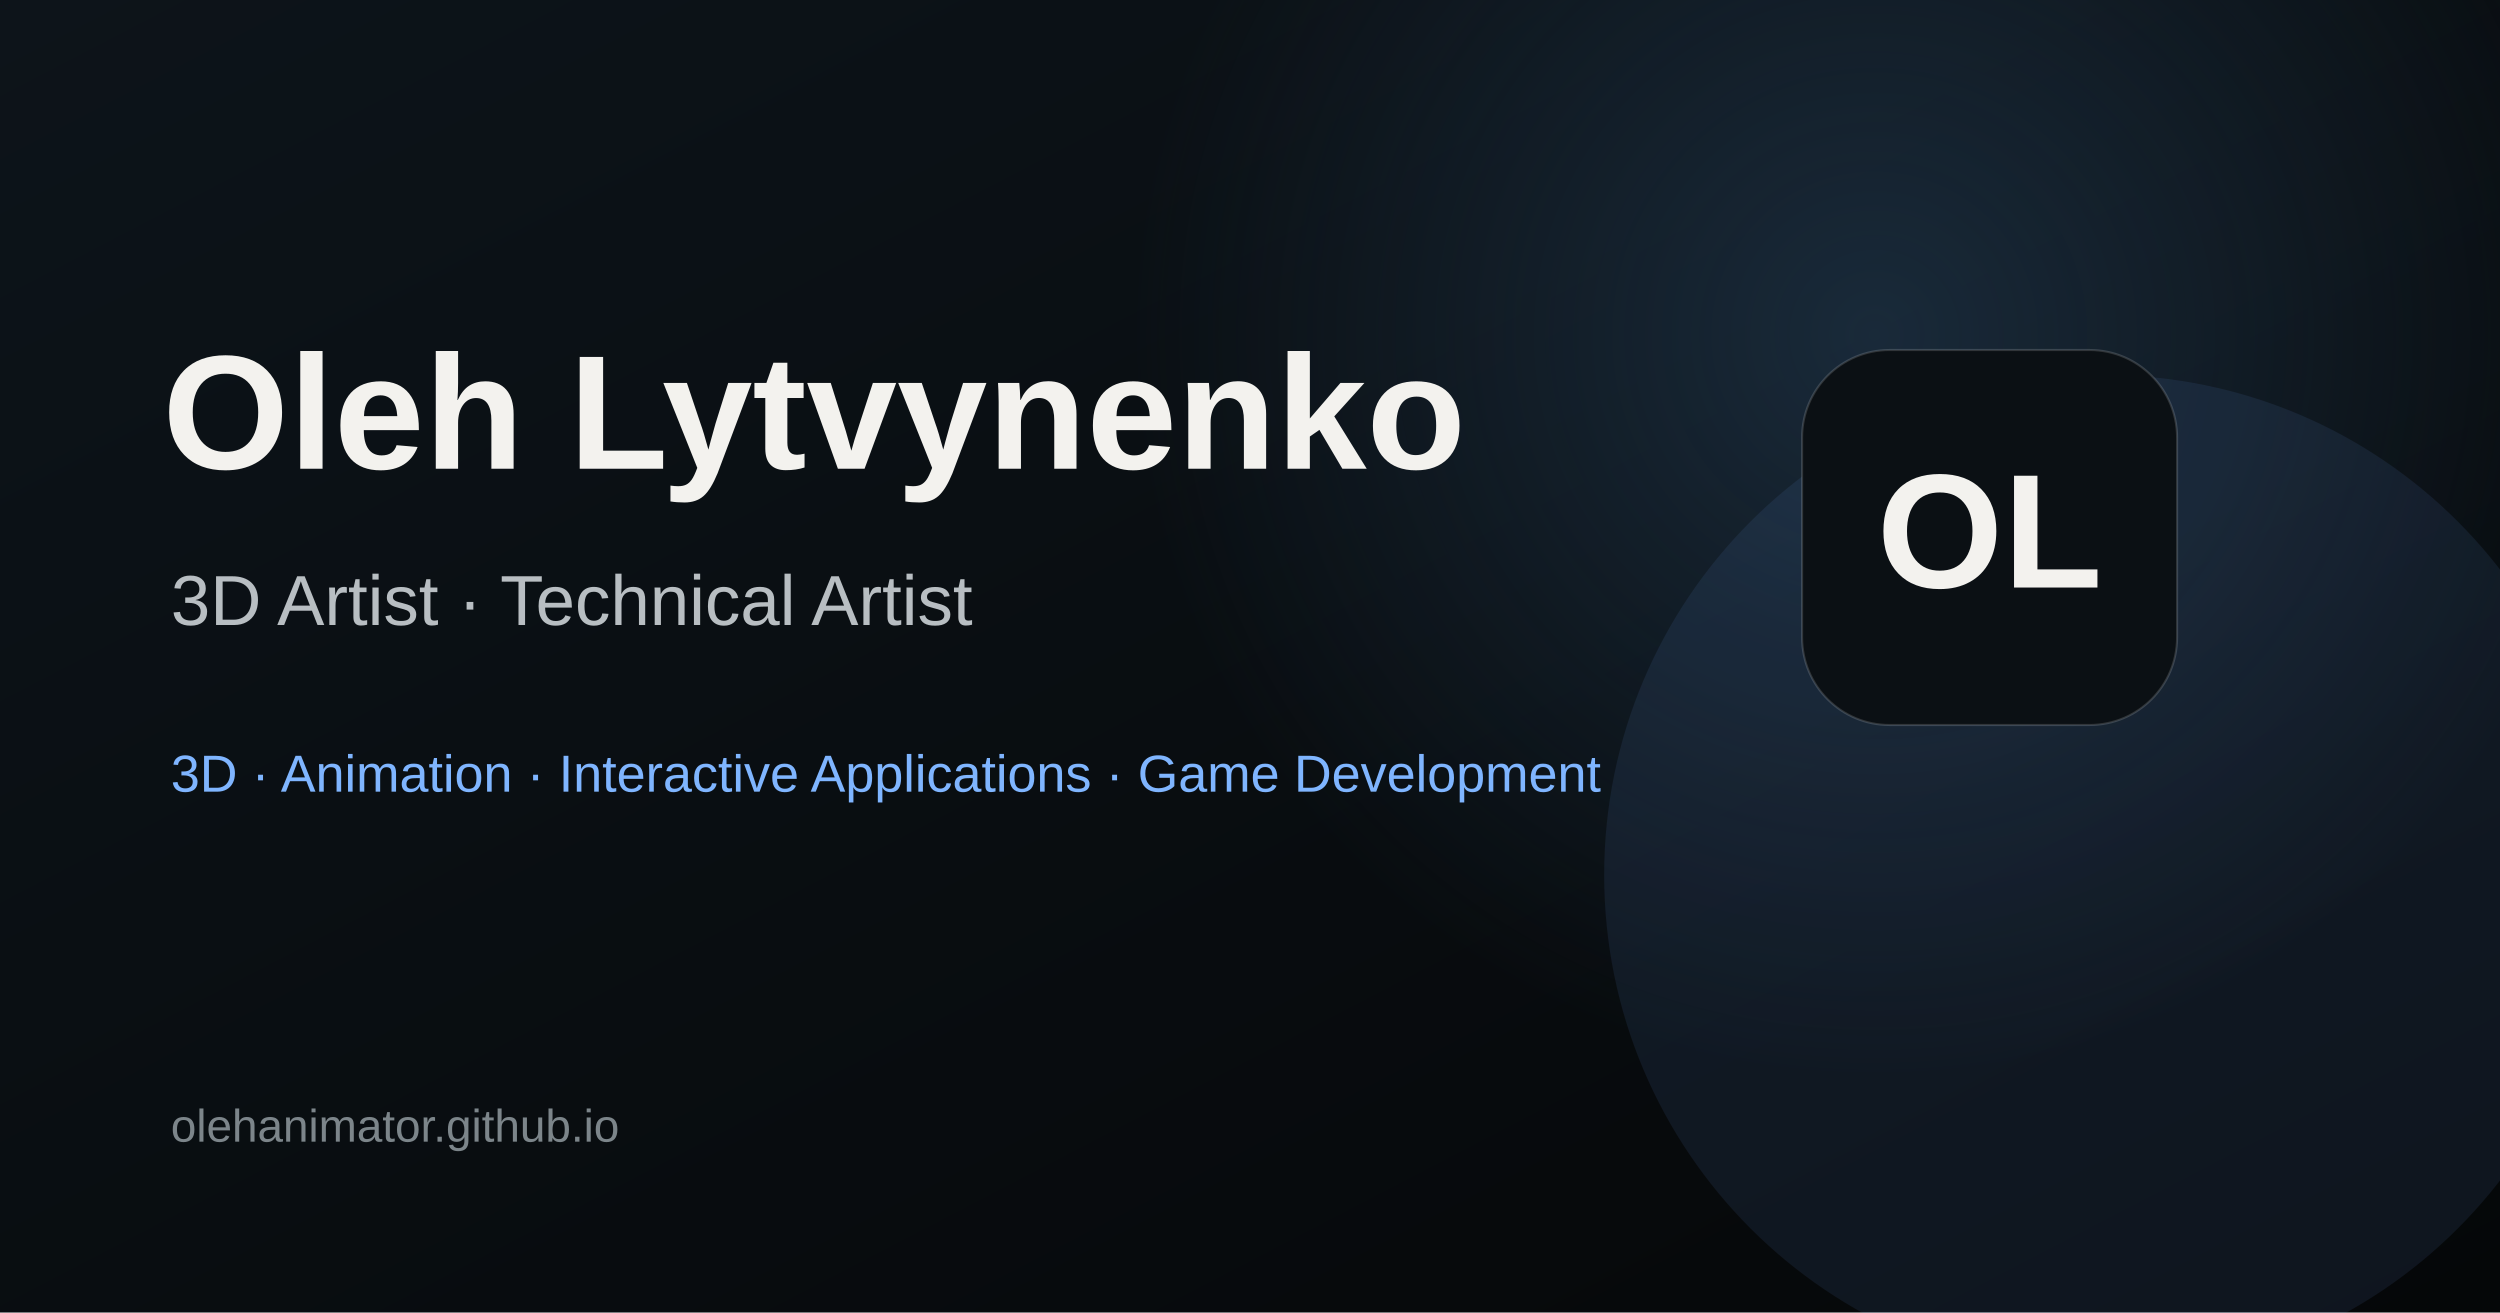
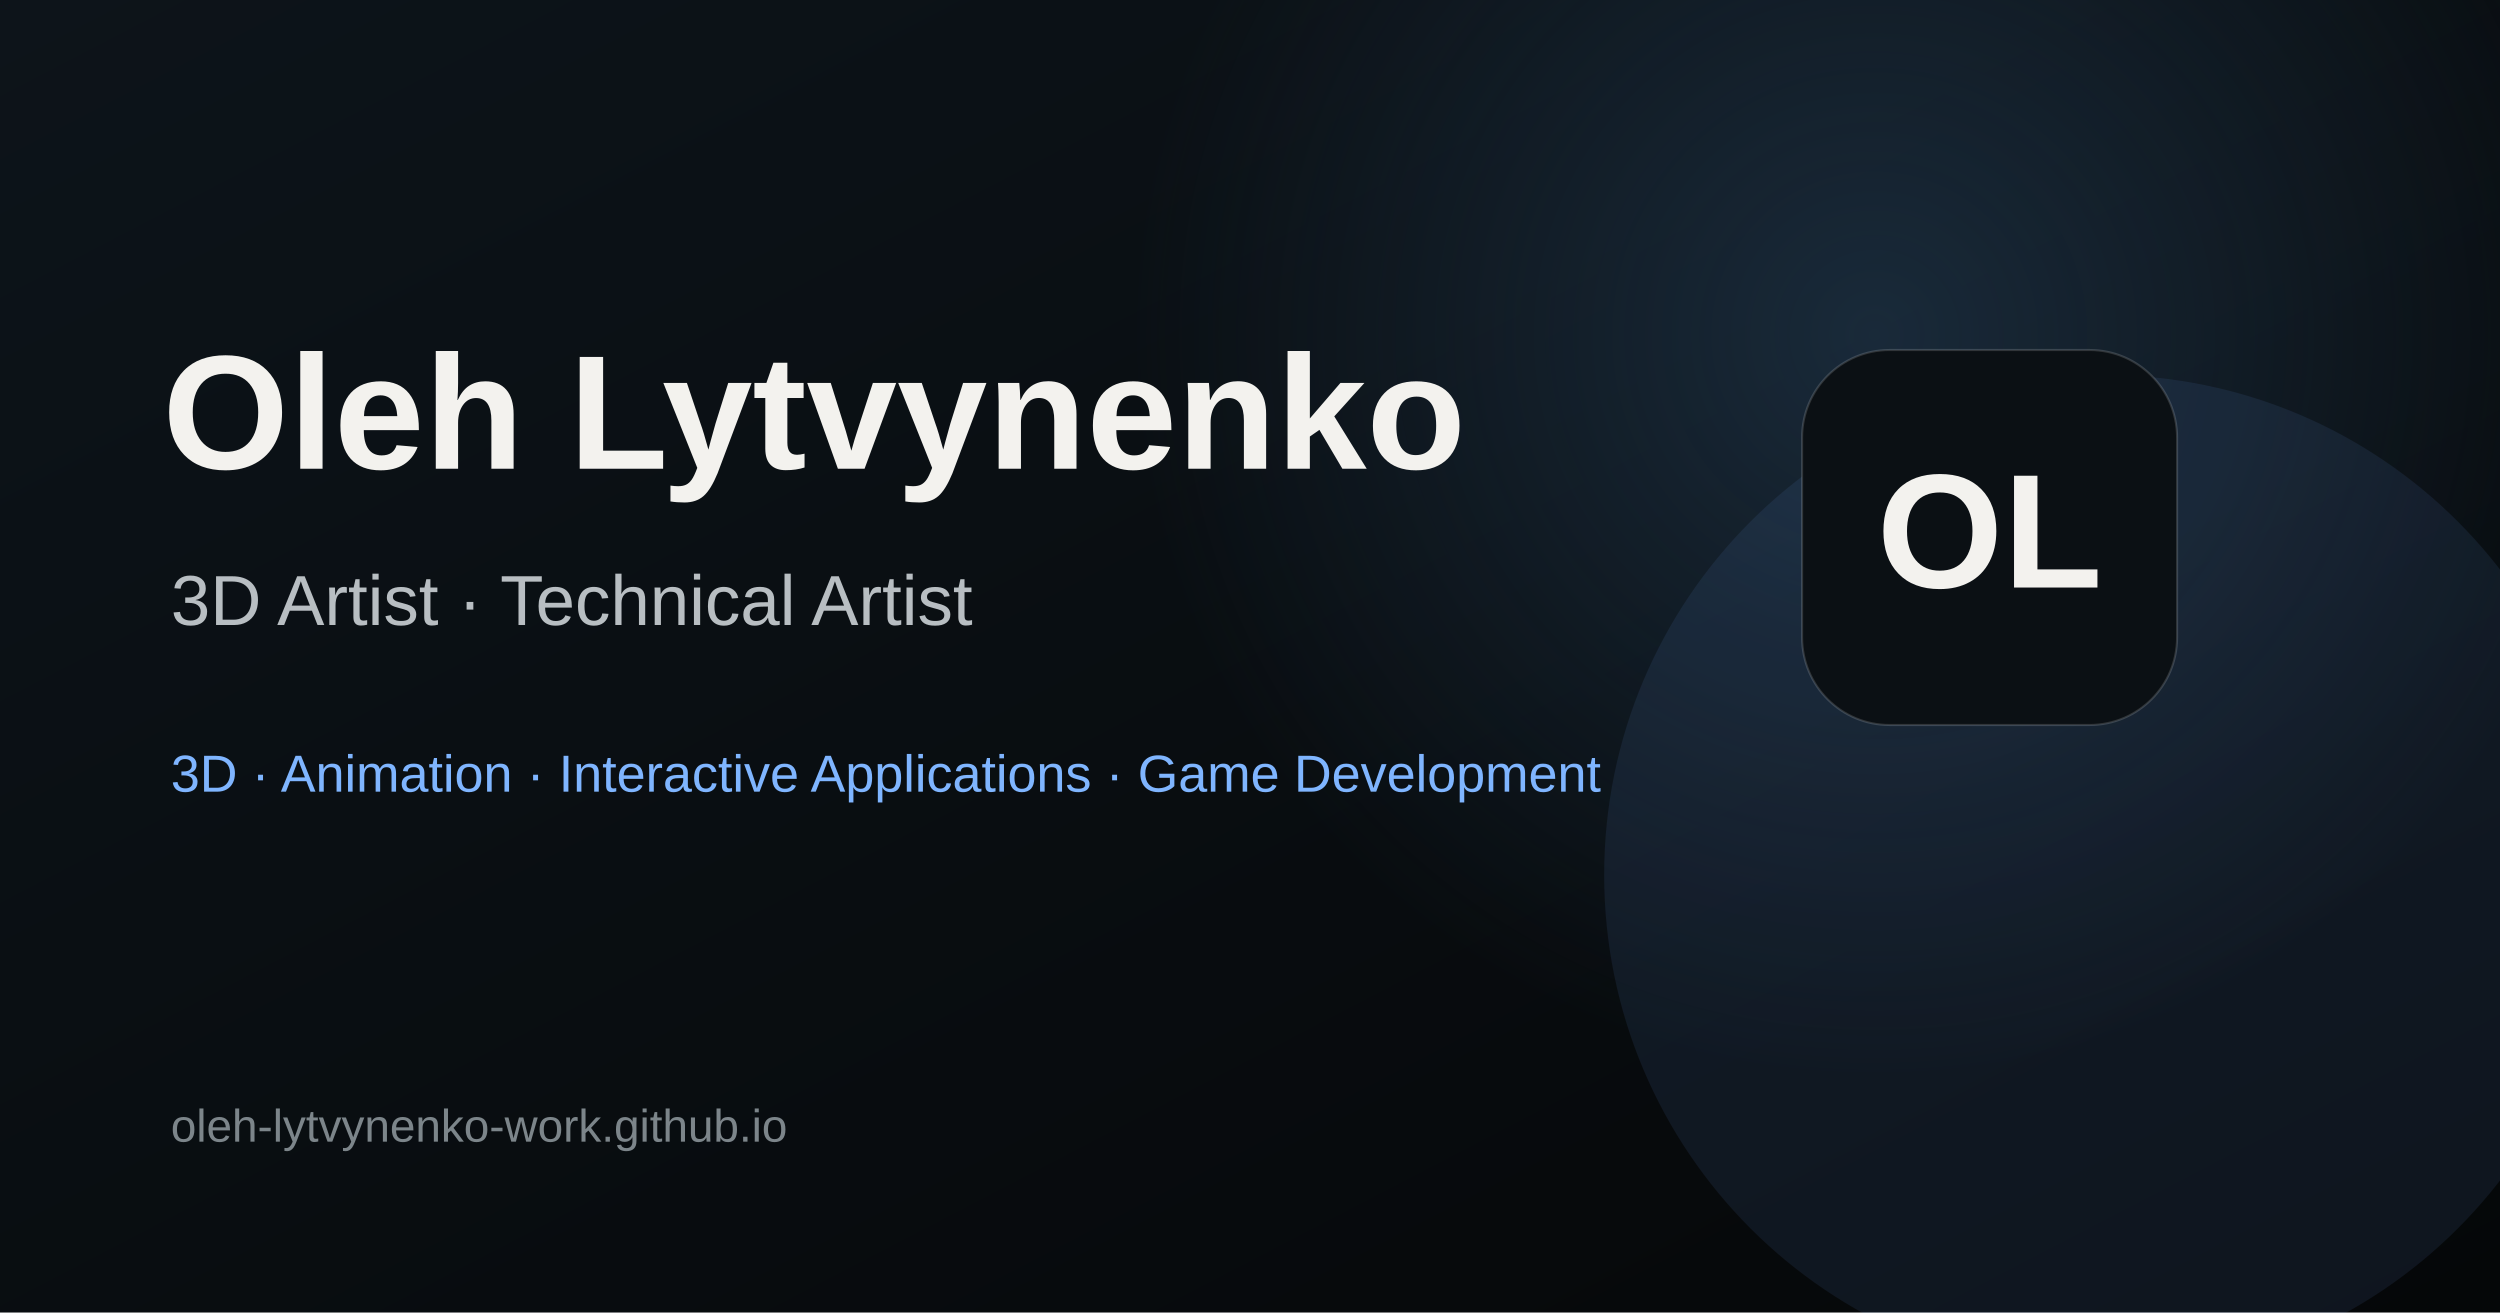
<svg xmlns="http://www.w3.org/2000/svg" viewBox="0 0 1200 630">
  <defs>
    <linearGradient id="g" x1="0" y1="0" x2="1" y2="1">
      <stop offset="0" stop-color="#0d141a" />
      <stop offset="1" stop-color="#050708" />
    </linearGradient>
    <radialGradient id="r">
      <stop offset="0" stop-color="#20364b" stop-opacity=".7" />
      <stop offset="1" stop-color="#20364b" stop-opacity="0" />
    </radialGradient>
  </defs>
  <rect width="1200" height="630" fill="url(#g)" />
  <circle cx="900" cy="160" r="360" fill="url(#r)" />
  <circle cx="1010" cy="420" r="240" fill="#73a2ff" opacity=".09" />
  <text x="78" y="225" fill="#f3f2ee" font-family="Arial,Helvetica,sans-serif" font-size="78" font-weight="700">Oleh Lytvynenko</text>
  <text x="82" y="300" fill="#b8bec2" font-family="Arial,Helvetica,sans-serif" font-size="34">3D Artist · Technical Artist</text>
  <text x="82" y="380" fill="#7fb5ff" font-family="Arial,Helvetica,sans-serif" font-size="25">3D · Animation · Interactive Applications · Game Development</text>
-   <text x="82" y="548" fill="#7c858a" font-family="Arial,Helvetica,sans-serif" font-size="22">olehanimator.github.io</text>
+   <text x="82" y="548" fill="#7c858a" font-family="Arial,Helvetica,sans-serif" font-size="22">oleh-lytvynenko-work.github.io</text>
  <rect x="865" y="168" width="180" height="180" rx="42" fill="#0b1014" stroke="#ffffff" stroke-opacity=".16" />
  <text x="955" y="282" text-anchor="middle" fill="#f3f2ee" font-family="Arial,Helvetica,sans-serif" font-size="78" font-weight="700">OL</text>
</svg>
